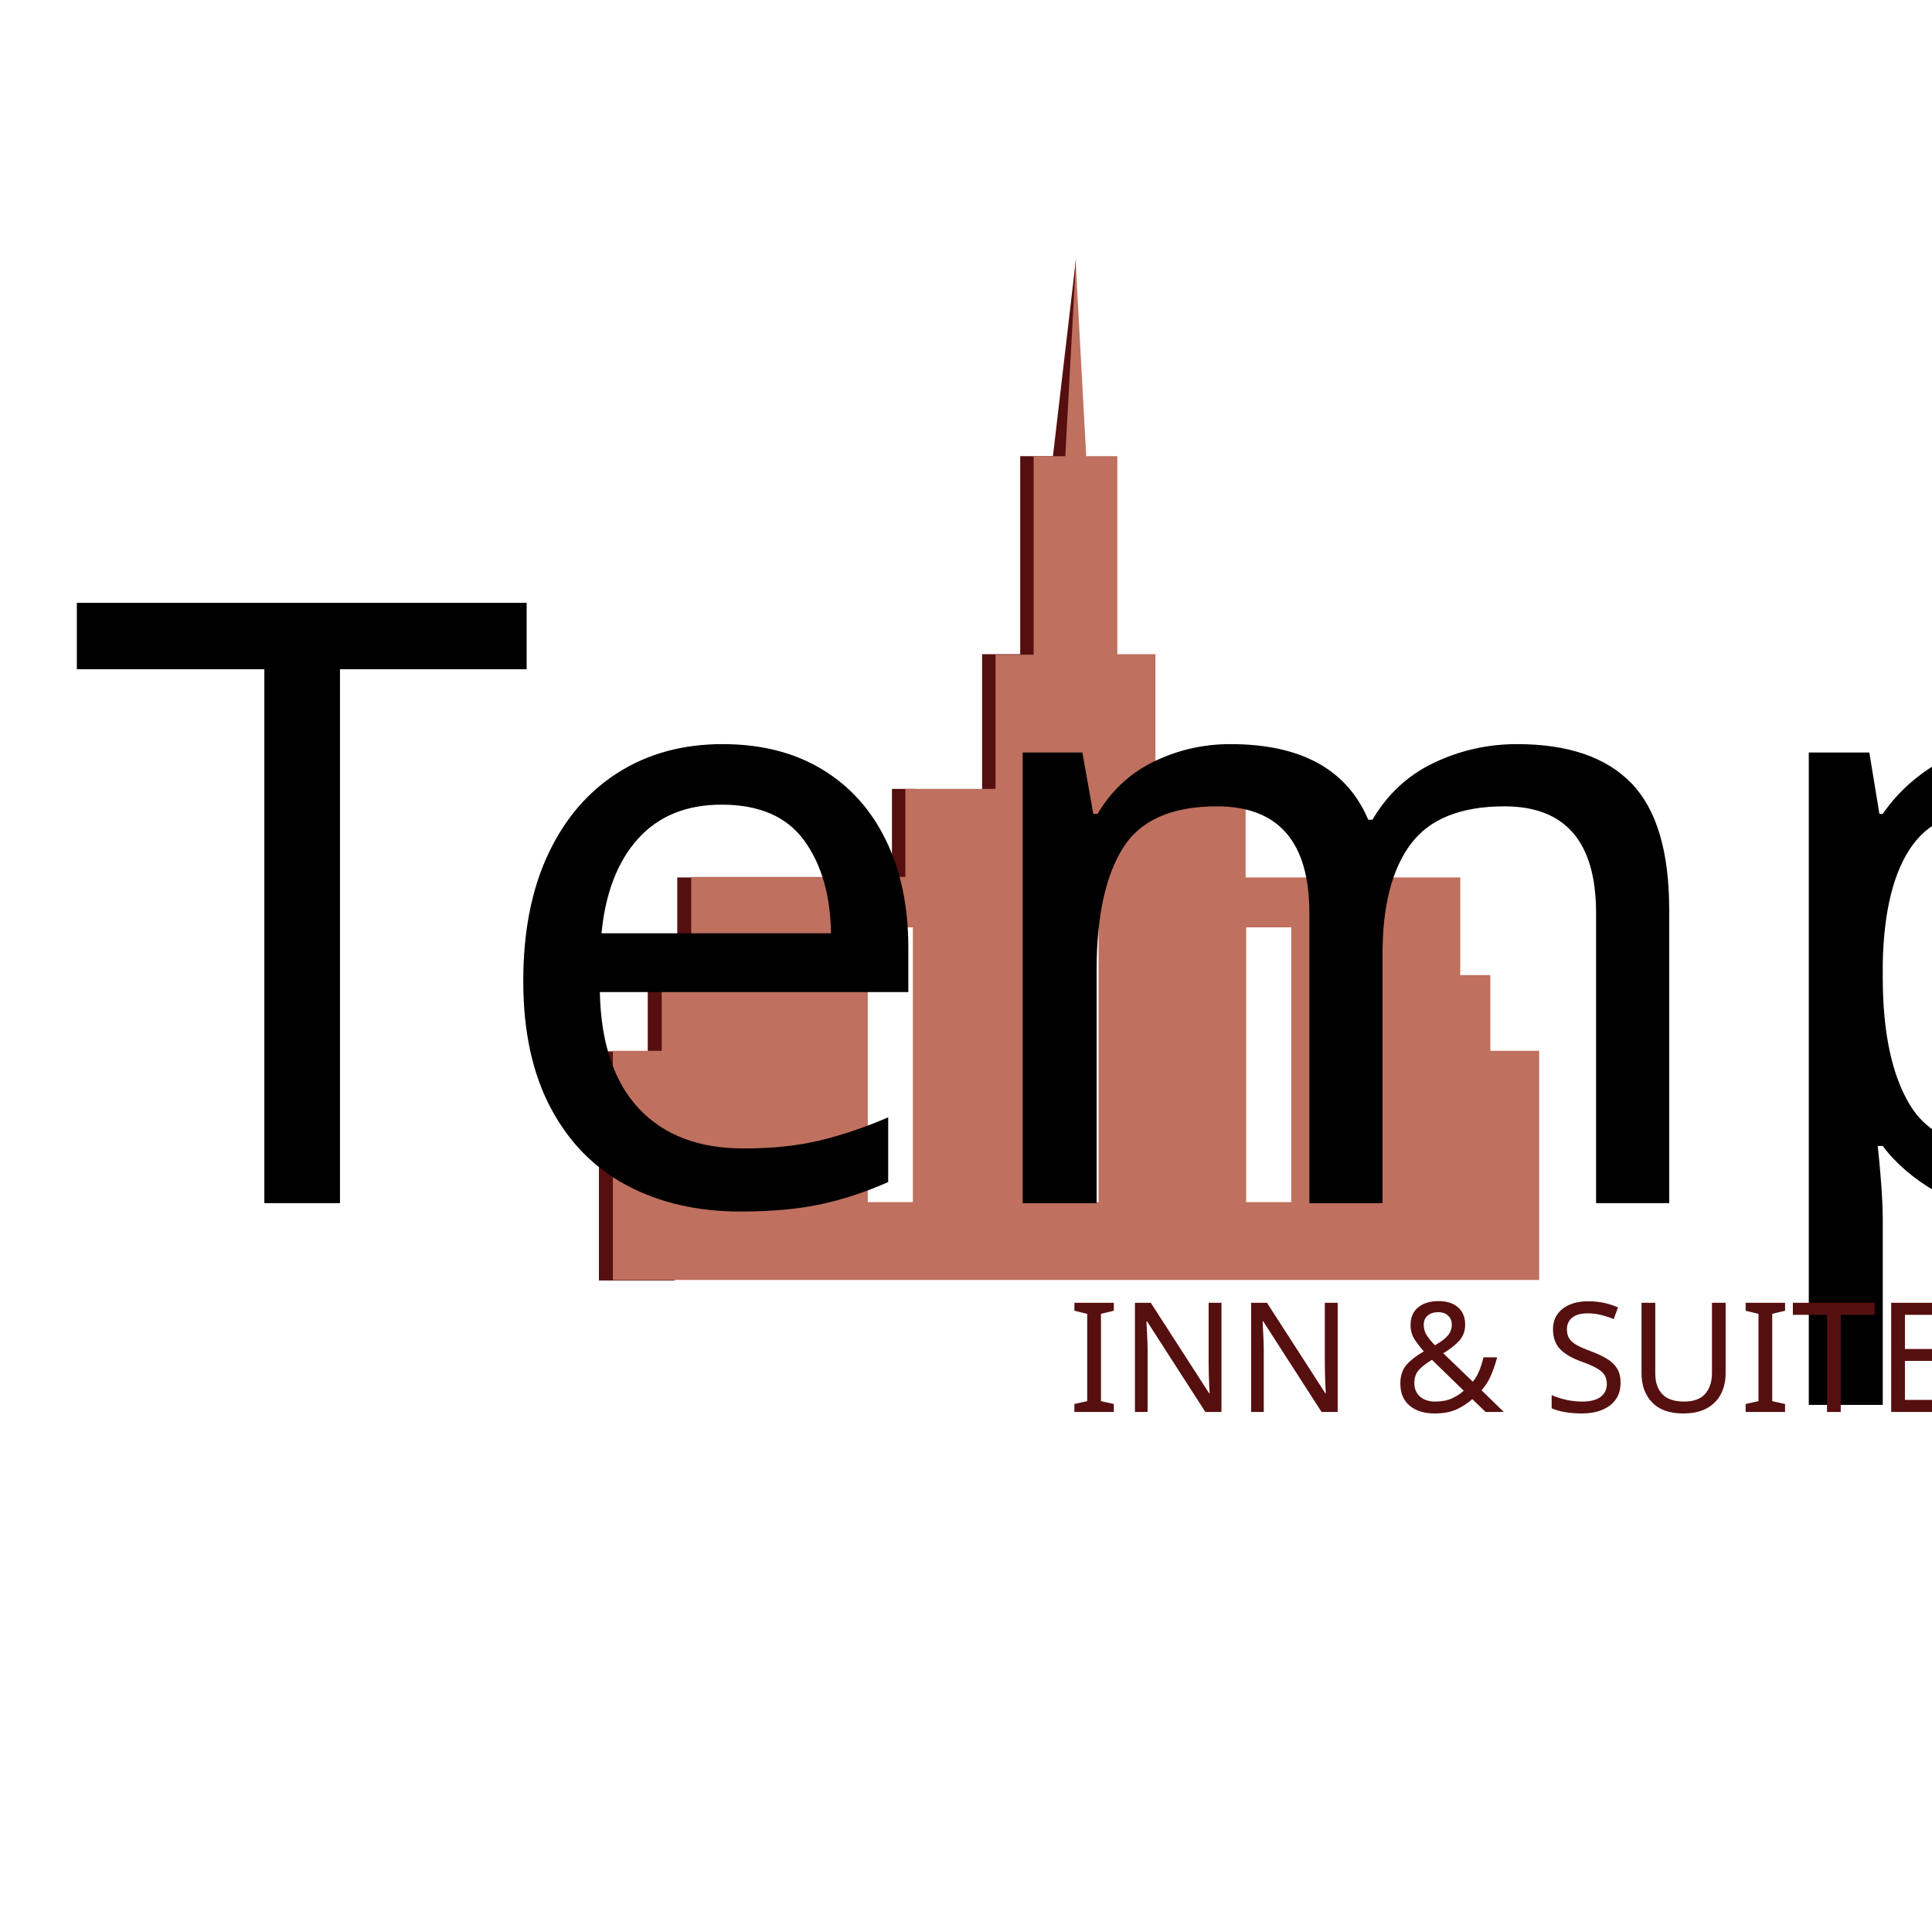
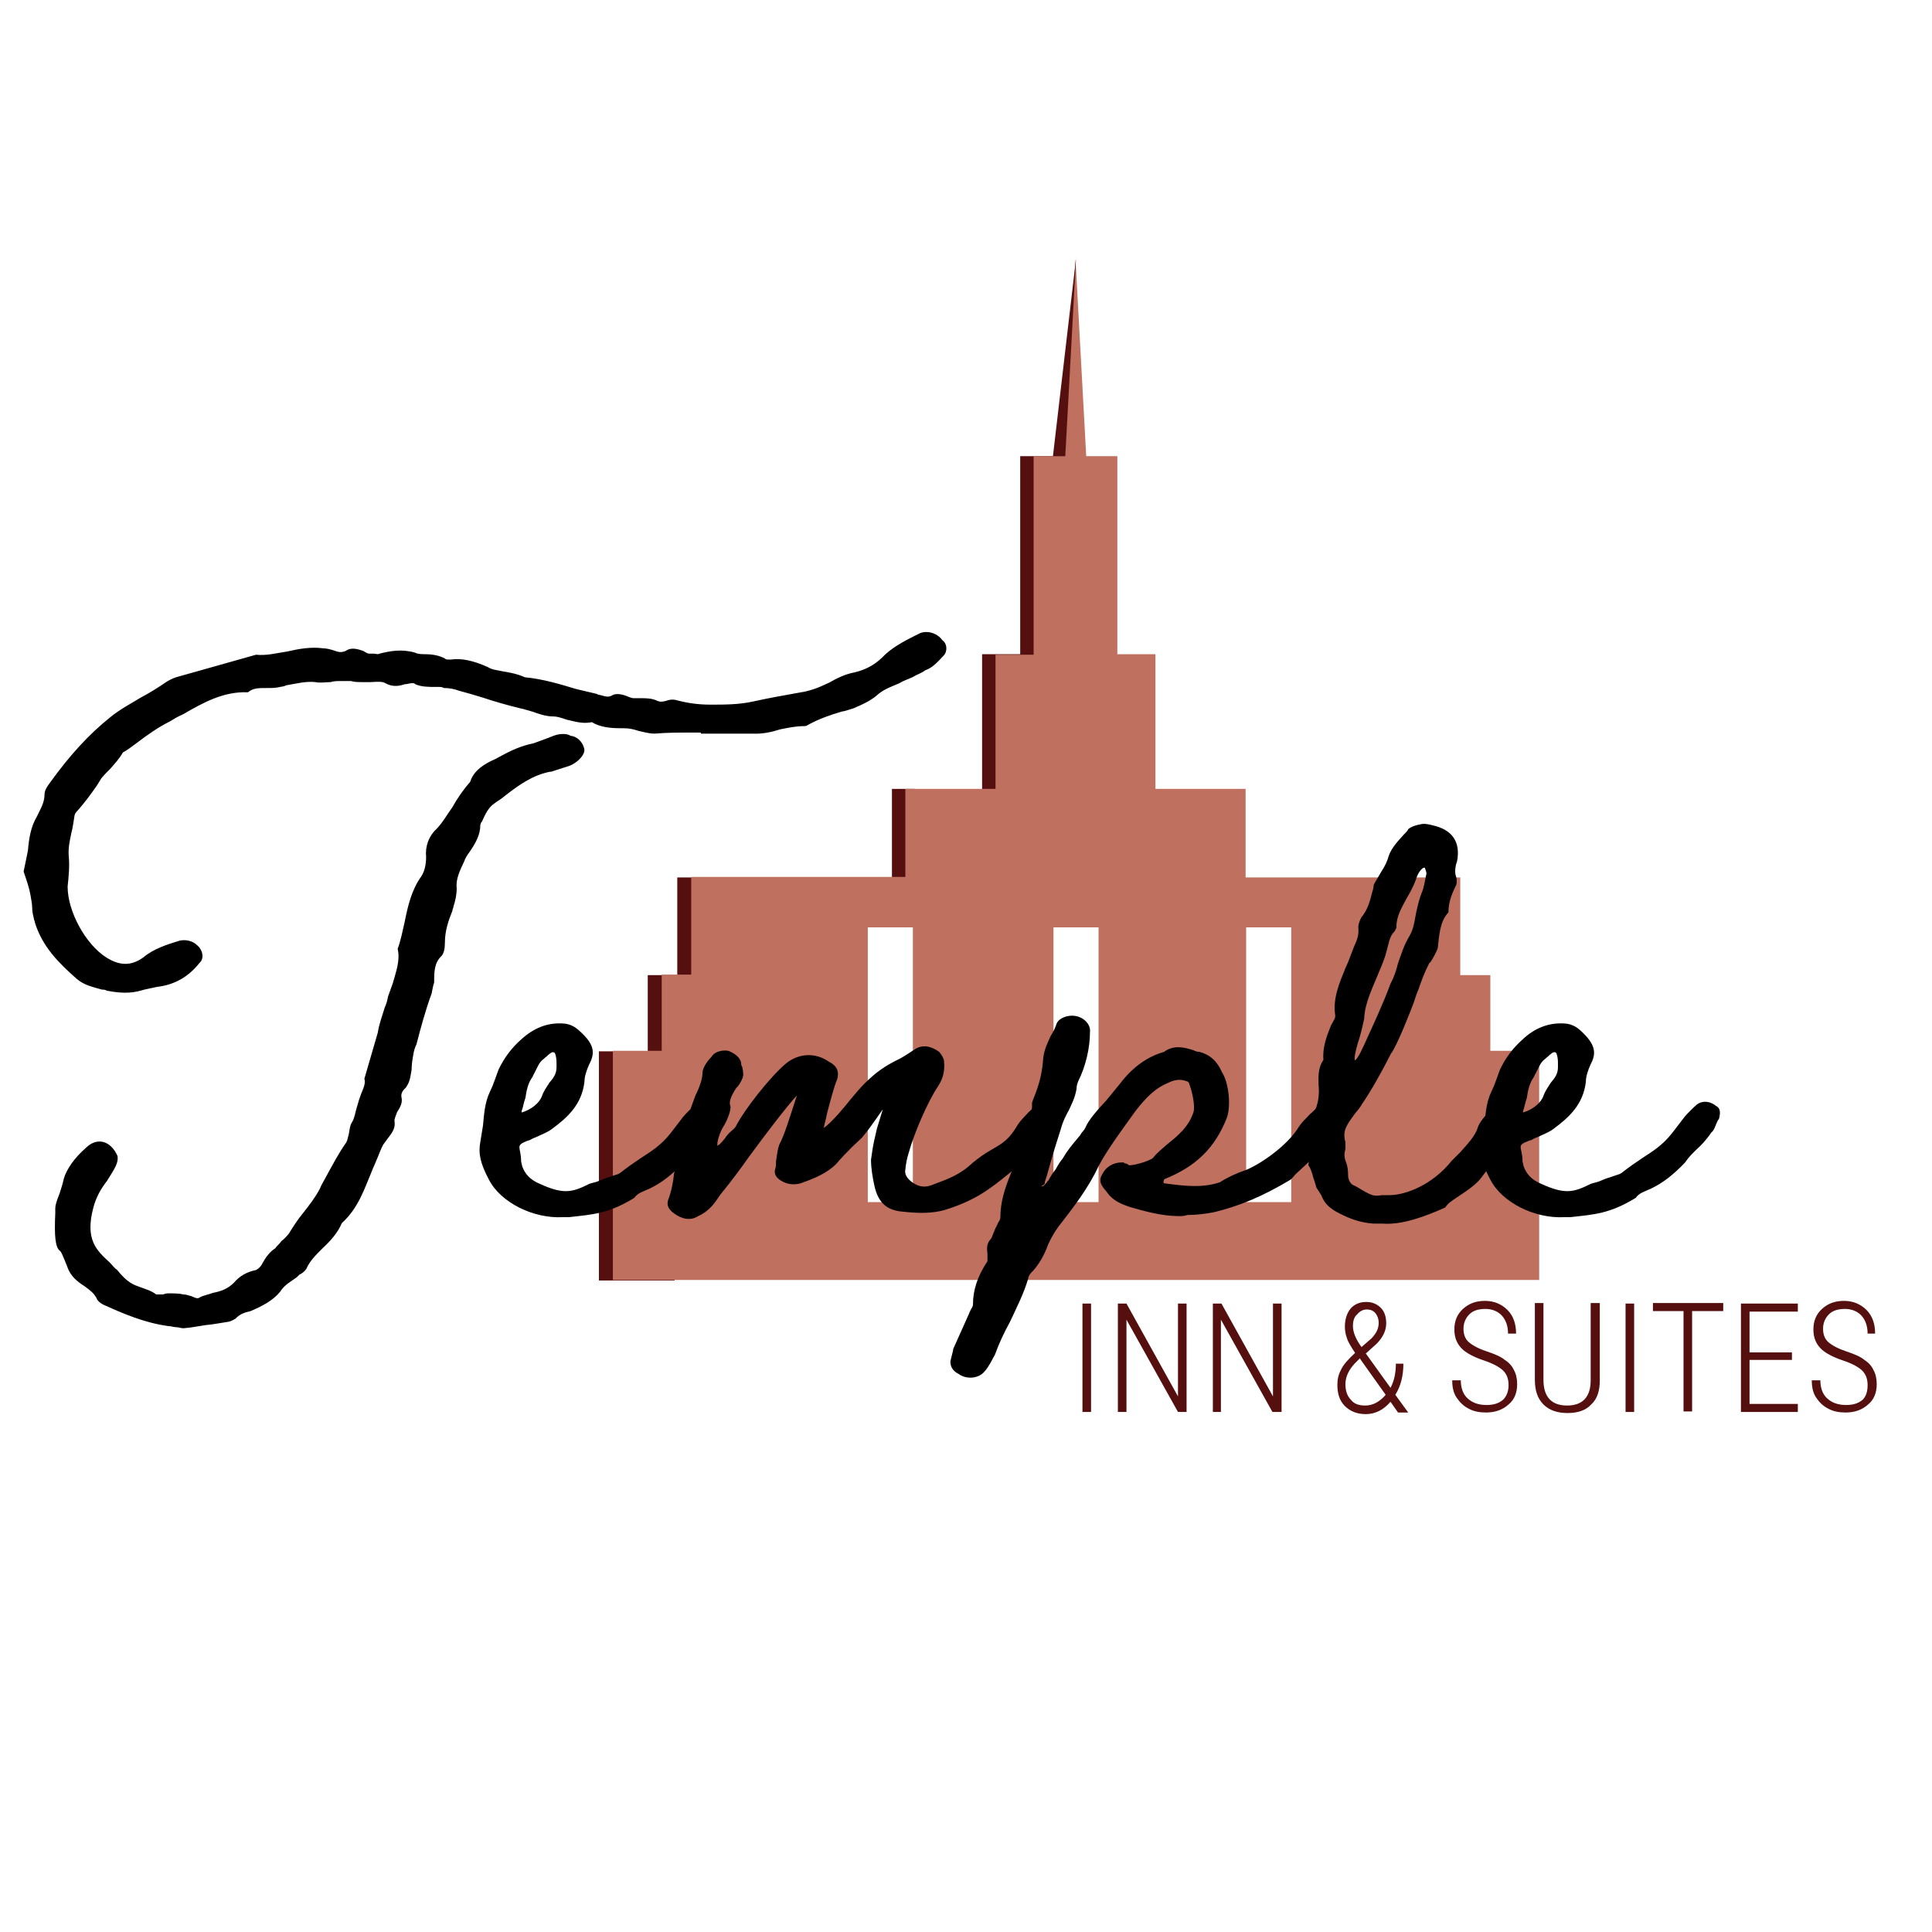
- <svg xmlns="http://www.w3.org/2000/svg" version="1.1" x="0px" y="0px" viewBox="0 0 360 360" style="enable-background:new 0 0 360 360;" xml:space="preserve">
+ <svg xmlns="http://www.w3.org/2000/svg" version="1.1" id="Layer_1" x="0px" y="0px" viewBox="0 0 360 360" style="enable-background:new 0 0 360 360;" xml:space="preserve">
  <style type="text/css">
	.st0{fill:#560F0F;}
	.st1{fill:#BF705E;}
	.st2{fill:none;}
- 	.st3{font-family:'Braisetto-Bold';}
- 	.st4{font-size:156.661px;}
- 	.st5{font-family:'RobotoCondensed-Light';}
- 	.st6{font-size:28.484px;}
+ 	.st3{enable-background:new    ;}
</style>
-   <g id="Layer_2">
+   <g id="Layer_2_00000110432442112253368730000011314920508848565940_">
</g>
-   <g id="Layer_1">
-     <rect x="166.2" y="147" class="st0" width="4.2" height="18.4" />
-     <rect x="126.2" y="163.5" class="st0" width="5.3" height="19.5" />
-     <rect x="120.7" y="181.7" class="st0" width="8.8" height="16.7" />
-     <rect x="111.6" y="195.9" class="st0" width="14.1" height="42.7" />
-     <rect x="183" y="121.9" class="st0" width="9.5" height="26.3" />
-     <rect x="190.1" y="85" class="st0" width="8.9" height="37.6" />
-     <path class="st1" d="M277.7,195.9v-14.2h-5.6v-18.2h-40V147h-16.8v-25.1h-7.1V85h-5.8l-2-36.8l-2,36.8h-5.8v37h-7.1V147h-16.8v16.4   h-39.9v18.2h-5.5v14.2h-9.1v42.7h172.6v-42.7H277.7z M170.1,224h-8.4v-51.2h8.4V224z M204.7,224h-8.4v-51.2h8.4V224z M240.6,224   h-8.4v-51.2h8.4V224z" />
-     <line class="st2" x1="178.1" y1="277.7" x2="178.1" y2="278.5" />
-     <line class="st2" x1="178.2" y1="278.5" x2="178.1" y2="277.7" />
-     <polygon class="st0" points="196.2,85 200.5,48.2 198.5,85  " />
-     <rect x="12.8" y="165.4" class="st2" width="316.7" height="146.4" />
-     <text transform="matrix(1 0 0 1 12.7563 224.1872)" class="st3 st4">Temple</text>
-     <text transform="matrix(1 0 0 1 199.0576 263.0974)" class="st0 st5 st6">INN &amp; SUITES</text>
+   <rect x="166.2" y="147" class="st0" width="4.2" height="18.4" />
+   <rect x="126.2" y="163.5" class="st0" width="5.3" height="19.5" />
+   <rect x="120.7" y="181.7" class="st0" width="8.8" height="16.7" />
+   <rect x="111.6" y="195.9" class="st0" width="14.1" height="42.7" />
+   <rect x="183" y="121.9" class="st0" width="9.5" height="26.3" />
+   <rect x="190.1" y="85" class="st0" width="8.9" height="37.6" />
+   <path class="st1" d="M277.7,195.9v-14.2h-5.6v-18.2h-40V147h-16.8v-25.1h-7.1V85h-5.8l-2-36.8l-2,36.8h-5.8v37h-7.1v25h-16.8v16.4  h-39.9v18.2h-5.5v14.2h-9.1v42.7h172.6v-42.7h-9.1V195.9z M170.1,224h-8.4v-51.2h8.4V224z M204.7,224h-8.4v-51.2h8.4V224z   M240.6,224h-8.4v-51.2h8.4V224z" />
+   <line class="st2" x1="178.1" y1="277.7" x2="178.1" y2="278.5" />
+   <line class="st2" x1="178.2" y1="278.5" x2="178.1" y2="277.7" />
+   <polygon class="st0" points="196.2,85 200.5,48.2 198.5,85 " />
+   <rect x="12.8" y="165.4" class="st2" width="316.7" height="146.4" />
+   <g class="st3">
+     <path d="M175.8,122.2c-0.9,0.9-1.9,2.2-3.4,2.7c-0.6,0.5-1.6,0.8-2.4,1.3c-1.1,0.5-1.6,0.6-2.4,1.1c-1.4,0.6-2.8,1.1-3.9,2   c-1.4,1.3-3.1,2-4.7,2.7c-0.8,0.2-1.4,0.5-2.2,0.6c-2,0.6-4.1,1.3-6.3,2.5c-0.2,0.2-0.5,0.2-0.6,0.2c-1.6,0-3,0.3-4.5,0.6   c-1.6,0.5-3.3,0.9-5.2,0.8h-9.6v-0.2h-1.6c-2.4,0-4.7,0-7,0.2c-1.1,0-2-0.3-3-0.5c-0.9-0.3-1.7-0.5-2.7-0.5c-1.7,0-3.8,0-5.6-0.9   c-0.3-0.2-0.5-0.3-0.6-0.2c-1.7,0.3-3.1-0.2-4.5-0.5c-0.9-0.3-1.7-0.6-2.5-0.6c-1.4,0-2.8-0.5-3.9-0.9c-0.8-0.2-1.6-0.5-2.2-0.6   c-2.5-0.6-4.9-1.3-7-2c-1.6-0.5-3-0.9-4.5-1.3c-0.8-0.3-1.7-0.5-2.8-0.5c-0.3-0.2-0.6-0.2-0.9-0.2h-0.6c-1.3,0-2.7,0-3.8-0.5   c-0.2-0.2-0.3-0.2-0.6-0.2c-0.5,0-0.9,0.2-1.4,0.2c-0.9,0.3-2.2,0.6-3.6-0.2c-0.5-0.3-1.1-0.3-2.8-0.2h-1.4c-0.8,0-1.6,0-2.2-0.2   h-1.9c-0.6,0-1.3,0-1.9,0.2c-0.9,0-2,0.2-2.8,0c-1.9-0.2-3.6,0.3-5.5,0.6c-0.3,0.2-0.6,0.2-1.1,0.3c-0.8,0.2-1.6,0.2-2.2,0.2   c-2,0-2.8,0-3.8,0.8c-4.5-0.2-8.3,1.9-12.1,4.1c-1.1,0.5-1.6,0.8-2.4,1.3c-2.2,1.1-4.2,2.5-6.3,4.1c-1.1,0.8-1.7,1.3-2.5,1.7   c-0.6,1.1-1.6,2.2-2.4,3.1c-0.8,0.8-1.1,1.1-1.6,1.7l-0.8,1.3c-1.1,1.6-2.2,3.1-3.6,4.7c-0.2,0.2-0.5,0.5-0.6,0.9   c-0.2,1.1-0.3,2.2-0.6,3.3c-0.3,1.4-0.6,2.8-0.5,4.2c0.2,1.9,0,3.9-0.2,5.8c0,4.7,3.4,10.8,7.2,13.2c2.5,1.6,4.7,1.6,6.9,0   c1.9-1.6,4.4-2.4,6.7-3.1c1.1-0.3,2.5,0,3.3,0.8c1.1,0.9,1.4,2.5,0.5,3.3c-2,2.5-4.5,4.1-8,4.5l-2.3,0.5c-1.7,0.5-3.4,0.9-7,0.2   c-0.3-0.2-0.6-0.2-0.9-0.2c-1.7-0.5-3.3-0.8-4.7-2c-3.4-3-6.4-6-7.8-10.5c0-0.3-0.2-0.5-0.2-0.8c-0.2-0.8-0.3-1.3-0.3-1.9   c0-0.8-0.2-1.6-0.3-2.3c-0.3-1.7-0.8-3-1.3-4.5c0.3-1.3,0.5-2.5,0.8-3.9c0.2-2.2,0.5-4.4,1.7-6.4c0.6-1.3,1.4-2.5,1.4-4.1   c0-0.8,0.6-1.6,0.9-2c3.8-5.3,7.4-9.2,11.4-12.4c1.7-1.4,3.8-2.5,5.6-3.6c1.7-0.9,3.3-1.9,4.9-3c0.5-0.3,1.1-0.6,1.7-0.8l14.9-4.2   c2,0.2,3.8-0.3,5.8-0.6c2.2-0.5,4.4-0.9,6.7-0.6c0.6,0,1.3,0.2,1.7,0.3c1.3,0.5,1.7,0.5,2.5,0.2c1.1-0.8,2.4-0.3,3.3,0   c0.5,0.3,0.8,0.5,1.1,0.5h0.8c0.5,0,0.8,0.2,1.1,0c2-0.5,4.1-0.9,6.6-0.2c0.6,0.3,1.3,0.3,2,0.3c1.1,0,2.5,0.2,3.6,0.8   c0.2,0.2,0.3,0.2,1.1,0.2c2-0.3,4.2,0.2,6.9,1.4c0.8,0.5,1.4,0.5,2.8,0.8c1.3,0.2,2.8,0.5,4.1,1.1c3.3,0.3,6.6,1.3,9.6,2.2l3.8,0.9   c0.3,0.2,0.5,0.2,0.6,0.2c1.1,0.3,1.6,0.5,2.4,0c0.6-0.3,1.7-0.2,2.8,0.3c0.5,0.2,0.8,0.3,1.1,0.3h1.4c0.9,0,2,0,3,0.5   c0.5,0.2,0.8,0.2,1.6,0c0.5-0.2,1.1-0.3,1.7-0.2c2.2,0.6,4.2,0.9,6.6,0.9c2.7,0,5.3,0,8-0.6c2.7-0.6,5.5-1.1,8.3-1.6   c1.4-0.2,3-0.6,4.7-1.4l1.1-0.5c1.4-0.8,3-1.6,4.7-1.9c2.5-0.6,4.2-1.7,5.8-3.4c1.9-1.7,4.2-2.8,6.4-3.9c1.4-0.6,3.3,0,4.2,1.3   C176.5,119.9,176.6,121.4,175.8,122.2z M108.8,139.3c0.5,1.1-1.1,2.8-2.7,3.4l-3.4,1.1h-0.2c-3.1,0.6-5.6,2.3-8.3,4.4   c-0.9,0.8-1.6,1.1-2.2,1.6c-0.9,0.6-1.6,1.9-2.2,3.3c-0.2,0.2-0.2,0.3-0.3,0.6c0,1.9-0.9,3.4-1.9,4.9c-0.6,0.8-0.9,1.3-1.1,1.9   c-0.8,1.7-1.6,3.3-1.4,5c0,1.3-0.3,2.5-0.6,3.4c0,0.3-0.2,0.5-0.2,0.8c-0.8,2-1.4,3.8-1.4,6c0,1.1-0.2,1.9-0.6,2.4   c-1.4,1.3-1.4,3-1.4,4.9c0,0.3-0.2,0.5-0.2,0.8c-0.2,0.8-0.2,1.1-0.3,1.4c-1.1,3-2,6.3-2.8,9.4c-0.3,0.6-0.5,1.3-0.6,2   c-0.2,1.1-0.3,1.9-0.3,2.7c-0.3,2-0.5,2.5-1.1,3.4c-0.6,0.5-0.9,1.1-0.8,1.7c0.2,0.9,0,1.6-0.8,2.8c-0.3,0.8-0.5,1.3-0.5,1.6   c0.2,1.3-0.2,2-1.3,3.4l-0.8,1.1c-0.5,0.9-0.8,1.9-1.3,3c-0.3,0.8-0.6,1.3-0.8,1.9c-1.4,3.3-2.5,6.9-5.6,9.7   c-0.8,1.9-2.2,3.4-3.6,4.7c-1.3,1.3-2.4,2.4-3,3.8c-0.2,0.3-0.6,0.8-1.3,1.1l-0.5,0.5c-1.1,0.8-2.3,1.4-3.1,2.7   c-1.4,1.7-3.4,2.7-5.5,3.6c-1.3,0.3-1.9,0.6-2.5,1.1l-0.3,0.3c-0.5,0.3-1.1,0.6-1.4,0.6c-1.4,0.2-2.8,0.5-4.1,0.6   c-1.4,0.2-2.8,0.5-4.2,0.6c-0.5,0-0.9-0.2-1.4-0.2c-0.5,0-0.9-0.2-1.4-0.2c-4.5-0.6-8.6-2.4-11.7-3.8c-0.8-0.3-1.6-0.9-1.7-1.4   c-0.5-0.9-1.1-1.4-2.2-2.2c-0.9-0.6-2.2-1.4-3-3c-1.3-3.3-1.4-3.4-1.6-3.6c-0.9-0.6-1.1-2.8-0.9-7v-0.9c0-0.6,0.2-1.3,0.8-2.8   c0.3-0.9,0.6-1.9,0.8-2.8c0.5-1.7,1.9-3.8,4.2-5.8c2-1.9,4.5-1.3,5.8,1.6c0.2,1.3-0.5,2.3-2,4.7c-1.1,1.4-2,3-2.5,4.9   c-1.6,6,0.6,8,3,10.2c0.5,0.5,0.9,1.1,1.4,1.4c2,2.5,3.1,2.8,4.5,3.3c0.8,0.3,1.9,0.6,2.8,1.3h1.3c0.5-0.2,0.8-0.2,1.1-0.2   c0.8,0,1.9,0,2.7,0.2c0.5,0,0.9,0.2,1.4,0.3c1.1,0.5,1.3,0.5,1.7,0.2c0.6-0.3,1.6-0.5,2.4-0.8c1.6-0.3,2.8-0.8,3.9-1.9   c1.1-1.3,2.5-2,3.9-2.3c0.3,0,1.1-0.6,1.4-1.3c0.6-1.1,1.4-2.2,2.4-2.8c0.3-0.5,0.8-0.8,1.1-1.3c0.6-0.5,0.9-0.8,1.4-1.4   c0.8-1.3,1.7-2.7,2.7-3.9c1.1-1.4,2.2-2.8,3.1-4.5c0.3-0.8,0.9-1.7,1.3-2.5c1.1-2,2.2-4.1,3.6-6.1c0.2-0.3,0.3-0.8,0.5-1.6   c0.2-1.1,0.2-1.6,0.6-2.2c0.5-0.8,0.6-1.9,0.9-2.8c0.3-1.1,0.5-1.7,0.8-2.5c0.6-1.4,0.8-2,0.6-2.8l2.5-8.6c0.2-1.4,0.8-3.1,1.3-4.7   c0.3-0.6,0.5-1.4,0.6-2l0.9-2.5c0.6-2.2,1.4-4.2,0.9-6.4c0.6-1.6,0.9-3.3,1.3-5c0.6-3,1.3-6,3.1-8.5c0.6-0.9,0.9-2.2,0.9-3.6   c-0.2-2,0.5-3.9,1.9-5.2c1.1-1.1,2-2.7,3-4.1c0.9-1.6,1.9-3.1,3.3-4.7c0.5-1.6,1.7-2.8,3.9-3.9c0.5-0.2,1.1-0.5,1.6-0.8   c2-1.1,3.9-2,6.3-2.5c0.6-0.2,1.4-0.5,2.2-0.8c0.9-0.3,1.4-0.6,2.2-0.8c0.9-0.2,1.9-0.2,2.5,0.2   C107.5,137.2,108.5,138.2,108.8,139.3z" />
+     <path d="M133.7,208.5c-0.2,0.2-0.3,0.5-0.5,0.9c-0.3,0.8-0.5,1.3-0.9,1.6c-1.1,1.6-2,2.5-3,3.4c-0.8,0.8-1.3,1.3-1.9,2.2   c-2.2,2.3-4.1,3.8-6.4,4.9c-1.1,0.5-2.2,0.8-2.8,1.7c-4.9,3-7.8,3.1-12.2,3.6h-1.1c-5.5,0.3-11.6-2.7-13.8-7c-1.6-3-2-4.9-1.6-7   l0.5-3.1c0.2-2,0.3-4.2,1.3-6.3c0.3-0.6,0.6-1.3,0.8-1.9l0.8-2.2c1.1-2.3,2.5-4.1,4.2-5.6c2.4-2.2,4.9-3.1,7.5-3   c1.4,0,2.5,0.5,3.6,1.6c2.4,2.2,2.8,3.8,1.6,6c-0.5,1.1-0.9,2.3-0.9,3.3c-0.5,4.2-3.1,6.6-6.1,8.8c-0.8,0.6-1.7,0.9-2.7,1.4   c-0.5,0.2-0.8,0.3-1.3,0.6l-0.6,0.2c-2.3,0.9-1.1,1.1-1.1,3.8l0.2,0.9c0.5,1.4,1.4,2.5,3.3,3.3c4.4,2,6,1.6,9.2,0   c0.5-0.2,1.3-0.3,1.9-0.6c1.1-0.5,1.7-0.6,2.5-0.9c0.5-0.2,0.8-0.2,1.3-0.5c1.4-1.1,2.7-2,3.9-2.8c2-1.3,3.8-2.4,5.6-4.7l2.3-3   c0.5-0.6,1.6-1.7,2.4-2.3c1.1-0.8,2.5-0.6,3.6,0.3C134,206.5,134,207.4,133.7,208.5z M97.2,207v0.3c1.7-0.5,3.3-1.7,3.8-3.1   c0.3-0.9,0.9-1.7,1.4-2.5c0.8-0.9,1.3-1.7,1.3-2.8V198c0-1.1-0.3-2-0.5-1.9c-0.3-0.2-0.9,0.3-1.4,0.8c-0.3,0.2-0.3,0.3-0.6,0.5   c-0.8,0.6-1.1,1.6-1.7,2.7c-0.2,0.3-0.2,0.5-0.3,0.6c-0.8,1.1-1.1,2.5-1.3,3.9C97.5,205.7,97.5,206.3,97.2,207z" />
+     <path d="M197.1,209l-0.8,1.3c-0.3,0.6-0.5,0.8-0.6,0.9l-2.4,2.5c-1.6,1.7-3,3.1-5.2,4.9c-3.8,3.1-6.6,5.2-12.2,6.9   c-2.2,0.6-4.7,0.6-7.4,0.3c-3.3-0.2-4.9-1.7-5.6-5c-0.3-1.4-0.6-3.1-0.6-4.7c0.2-1.3,0.3-2.3,0.6-3.6l0.5-2.2l1.1-3.6l-1.4,2   c-1.4,2-2,2.7-2.5,3.3l-1.7,1.6c-1.1,1.1-2,2-3.1,3.3c-1.7,1.7-4.1,2.7-6.1,3.4c-1.1,0.5-2.5,0.5-3.6,0c-1.3-0.6-1.9-1.4-1.7-2.3   c0.2-0.5,0.2-1.1,0.2-1.6c0.2-1.4,0.3-2.2,0.6-3.1c0.9-1.6,2-5.2,3.3-9.2c-2,2.2-5.6,6.9-8.9,11.4c-1.7,2.4-3.4,4.7-5.3,7   c-1.1,1.6-2,3.1-4.2,4.1c-1.4,0.9-3,0.6-4.5-0.5c-1.1-0.8-1.4-1.6-1.1-2.5c0.6-1.6,0.9-3.1,1.1-4.9c0.5-2.3,0.9-4.7,2.2-7   c0-0.5,0-0.9,0.3-1.6c0.2-0.3,0.2-0.5,0.2-0.8c-0.2-1.1,0.2-2.3,1.3-5.2c0.8-1.6,1.3-3.1,1.3-4.2c0-0.9,0.9-2.2,1.7-3   c0.5-0.9,1.9-1.3,3.1-1.1c1.3,0.5,2.2,1.3,2.4,2.2c0,0.3,0,0.5,0.2,0.8c0.2,0.9,0.3,1.7,0,2.2c-0.2,0.5-0.6,1.3-1.1,1.7   c-1.1,1.7-1.4,2.7-1.1,3.4c0.2,0.8-0.8,3.1-1.3,3.8c-0.6,0.9-1.3,3-1.1,3.6c0.5-0.3,0.9-0.8,1.4-1.4c0.3-0.5,0.6-0.8,0.9-1.1   c0.5-0.5,0.8-0.6,1.1-1.1c1.7-3.3,6.4-9.2,9.2-11.6c2.3-2,5.5-2.3,8.1-0.5c1.6,0.8,2,1.9,1.6,3.3c-0.6,1.4-1.3,4.1-1.9,6.4   c-0.2,1.1-0.5,2-0.6,2.7c1.7-1.3,3.6-3.6,5.2-5.6c1.1-1.3,1.6-1.9,2.4-2.7c2.2-2.2,3.9-3.3,6.1-4.4c1.1-0.5,2.2-1.3,3.3-2   c1.4-0.9,3-0.6,4.5,0.5c0.5,0.6,0.9,1.3,0.9,1.7c0.2,1.9-0.2,3.3-1.1,4.7c-1.9,2.8-4.5,8.8-5.5,12.5c-0.3,0.9-0.5,2-0.6,3   c-0.2,0.9,0.3,1.7,1.4,2.5c1.4,0.9,2.5,0.9,4.1,0.2c2.4-0.9,4.7-1.7,7-3.9c1.1-0.9,2.2-1.7,3.6-2.5c2.3-1.3,3.3-2,4.9-4.7   c0.6-0.9,1.4-1.6,2-2.3c0.3-0.2,0.5-0.5,0.8-0.8c1.6-1.4,3.1-1.9,4.2-0.8C197.5,206.5,197.8,208.1,197.1,209z M148.7,203.2V203   V203.2z" />
+     <path d="M177.1,253.8v-0.2l0.5-2v-0.2l3-6.7c0-0.2,0.2-0.3,0.2-0.5c0.3-0.5,0.5-0.8,0.5-1.1c0-2.7,0.8-5.2,2.7-8.1v-1.4   c-0.2-1.4,0-2,0.6-2.7c0.2-0.2,0.3-0.6,0.5-1.1c0.3-0.6,0.3-0.9,0.6-1.3c0-0.2,0.2-0.3,0.2-0.5c0.3-0.5,0.5-0.8,0.5-1.1   c0-3,0.9-5.6,1.9-8.1c0.6-1.6,1.3-3.1,1.6-4.9l1.1-3.4c0.8-1.6,1.4-3.1,1.3-5l0.2-0.6c1.4-3.4,1.7-5.3,1.9-7.8   c0.2-1.6,0.8-2.8,1.4-4.1c0.5-0.8,0.8-1.4,1.1-2.3c0.5-1.1,2.2-1.6,3.4-1.4c1.6,0.2,3,1.6,2.8,3c0,3-0.8,6.4-2.2,9.2   c-0.2,0.5-0.3,0.9-0.3,1.4c-0.3,1.7-0.9,2.8-1.4,3.9c-0.6,1.1-1.1,2-1.6,3.8c-0.5,1.6-1.1,3.4-1.6,5.2c-0.5,1.6-0.8,3-1.3,4.4v0.2   c0,0.6-1.6,0.8-0.3,0.6c-0.2,0.3,0.3-0.3,0.5-0.5c0.2-0.2,0.2-0.2,0.2-0.3l0.3-0.3c0.3-0.6,0.8-1.4,1.3-2c0.5-0.9,0.8-1.4,1.3-2   c0.8-1.4,1.7-2.5,2.8-3.8c0.2-0.3,0.5-0.5,0.6-0.8c0.3-0.5,0.6-0.6,0.9-1.3c0.6-1.4,2.3-3.3,3.8-4.9l2.7-3.3c2.3-3,5-4.9,8.1-5.8   c1.9-1.4,3.9-0.8,5.5-0.3c0.3,0.2,0.8,0.3,1.1,0.3c1.9,0.5,3.3,1.7,4.2,3.8c1.3,2,1.7,6.3,0.9,8.5c-2.2,5.6-5.8,9.1-11.6,11.4   c-0.2,0.2-0.2,0.5-0.2,0.6c0,0.2,0.2,0.2,0.2,0.2c3.8,0.5,7,0.9,10.3-0.2c1.4-0.9,3.1-1.7,4.9-2.3c3.1-1.3,7.7-4.7,9.6-7.7   c0.8-1.3,1.6-1.9,2.3-2.7c0.6-0.5,0.9-0.8,1.4-1.4c0.9-0.6,2-0.9,3.3-0.8c1.6,0.3,2.5,2,1.9,3.6c-1.4,2.8-3.1,4.2-5.3,6.1l-4.1,3.8   c-0.2,0.3-0.5,0.6-0.8,0.9c-5.2,3.1-9.4,4.9-14.4,6.1c-1.6,0.3-3.3,0.5-4.9,0.5c-0.5,0.2-0.9,0.2-1.6,0.2c-3.1,0-6.3-0.9-9.1-1.7   c-1.4-0.5-3.1-1.1-4.2-2.7c-0.6-0.8-1.9-1.9-0.9-3.4c0.6-1.3,2-2.2,3.6-2.2c0.3,0,0.5,0,0.6,0.2c0.3,0,0.3,0,0.6,0.2   c0,0.5,4.1-0.6,4.7-1.3c0.6-0.8,1.6-1.6,2.5-2.4c2-1.6,4.1-3.3,5-6.1c0.3-1.1-0.2-3.8-0.9-5.5c-0.2-0.2-0.3-0.2-0.3-0.2   c-1.3-0.5-2.4-0.3-3.6,0.3c-2.2,0.9-3.9,2.5-6,5.2c-2,2.8-5.3,7.2-6.9,10.3c-1.9,4.1-4.7,7.7-7.5,11.3c-0.8,1.1-1.4,2.2-1.9,3.3   c-0.8,2.2-1.7,3.6-2.8,4.9c-0.6,0.5-0.9,1.1-0.9,1.4c-0.8,2.8-2.2,5.5-3.4,8.1c-1.1,2-2,3.9-2.8,6.1c-0.5,0.9-1.1,2.2-1.9,3.1   c-1.1,1.4-3.4,1.6-4.9,0.5C177.6,255.5,177.1,254.7,177.1,253.8z" />
+     <path d="M250.4,226.5c-1.9-0.9-3.4-1.7-4.2-3.8l-0.9-1.4c-0.2-0.6-0.3-1.1-0.6-1.9c-0.2-0.9-0.5-1.7-0.9-2.3   c0.2-1.3,0.2-2.5,0.2-3.8c0-1.9,0-3.9,0.8-5.8c0.8-1.7,1.1-3.4,0.9-5.3c0-1.4-0.2-3.1,0.9-4.7c-0.2-2.3,0.6-4.4,1.4-6.4l0.6-1.1   c0.2-0.3,0.2-0.6,0.2-0.8c-0.5-3.1,0.8-6.1,1.9-8.8c0.6-1.3,0.8-1.9,1.1-2.7l0.5-1.3c0.8-1.7,0.9-2.5,0.8-3.6   c0-0.6,0.3-1.4,0.6-1.9c1.1-1.3,1.6-3,2-4.7c0.2-0.5,0.2-0.8,0.3-1.4l1.4-2.4c0.6-0.9,1.1-1.9,1.4-3c0.5-1.4,1.7-2.7,2.7-3.8   c0.6-0.6,0.8-0.8,0.9-1.1c0.6-0.5,1.6-0.8,2.3-0.9c0.6-0.2,1.6,0,2.3,0.2c3.6,0.8,5.2,3.1,4.5,6.7l-0.2,0.6c-0.2,1.1-0.2,1.6,0,2.2   c0.2,0.5,0.2,1.3,0,1.7c-0.8,1.6-1.4,3.1-1.4,5c-1.6,1.7-1.7,4.1-2,6.7c-0.3,0.8-0.8,1.7-1.3,2.5l-0.3,0.3c-0.8,1.6-1.4,3.1-2,4.9   c-0.5,1.1-0.6,1.7-0.9,2.5c-0.6,1.6-3.1,8-4.2,9.4l-1.3,2.5c-1.3,2.4-2.7,4.9-4.1,6.9c-0.3,0.6-0.9,1.3-1.4,1.9   c-1.4,1.9-1.9,2.8-1.9,3.9c0,0.8,0.2,1.3,0.2,1.3v1.3c-0.3,1.1-0.2,1.7,0.2,2.7c0.2,0.6,0.3,1.3,0.3,2.2c0,0.9,0.5,1.7,1.1,1.9   c0.5,0.2,0.9,0.5,1.6,0.9c1.9,1.1,2.3,1.1,3.6,0.9h1.4c3,0,8-1.9,11.6-6.4l1.6-1.6c1.4-1.6,2.8-3,3.3-4.7c0.3-0.8,0.8-1.4,1.3-2   c0.3-0.3,0.6-0.6,0.9-1.1c1.1-1.7,2.7-2.2,4.1-1.3c1.4,0.9,1.9,2.7,0.8,4.1l-1.4,2.5c-1.6,2.5-2.7,4.2-4.9,7   c-1.1,1.6-3.1,2.8-4.7,3.9c-0.9,0.6-1.7,1.1-2.2,1.9c-3.6,1.6-8,3.3-11.7,3h-0.9C254.6,228.1,252,227.3,250.4,226.5z M255,192.9   c0.5-1.1,2.8-6,4.1-9.6c0.6-1.1,1.1-2.5,1.4-3.8c0.6-1.7,1.1-3.4,2.2-5.2c0.9-1.6,0.9-3.3,1.4-5.2c0.3-1.3,0.5-1.9,0.8-2.7   c0.5-1.1,0.6-2.4,0.9-3.6c0-0.3-0.2-0.8-0.3-1.1c-0.5-0.2-1.4,1.1-1.7,2.3c-0.5,1.3-1.1,2.4-1.7,3.4c-0.9,1.7-1.9,3.3-1.9,5.3   c0,0.2,0,0.3-0.2,0.5c0,0.2,0,0.2-0.3,0.5c-0.8,0.9-0.9,2-1.3,3.4c-0.3,1.3-0.8,2.5-1.4,3.9c-1.1,2.8-2.7,5.8-2.8,8.8   c-0.2,0.9-0.5,2.3-0.8,3.3c-1.4,4.4-0.9,4.4-0.9,4.5C253.1,197.1,253.7,195.8,255,192.9z" />
+     <path d="M320.3,208.5c-0.2,0.2-0.3,0.5-0.5,0.9c-0.3,0.8-0.5,1.3-0.9,1.6c-1.1,1.6-2,2.5-3,3.4c-0.8,0.8-1.3,1.3-1.9,2.2   c-2.2,2.3-4.1,3.8-6.4,4.9c-1.1,0.5-2.2,0.8-2.8,1.7c-4.9,3-7.8,3.1-12.2,3.6h-1.1c-5.5,0.3-11.6-2.7-13.8-7c-1.6-3-2-4.9-1.6-7   l0.5-3.1c0.2-2,0.3-4.2,1.3-6.3c0.3-0.6,0.6-1.3,0.8-1.9l0.8-2.2c1.1-2.3,2.5-4.1,4.2-5.6c2.3-2.2,4.9-3.1,7.5-3   c1.4,0,2.5,0.5,3.6,1.6c2.3,2.2,2.8,3.8,1.6,6c-0.5,1.1-0.9,2.3-0.9,3.3c-0.5,4.2-3.1,6.6-6.1,8.8c-0.8,0.6-1.7,0.9-2.7,1.4   c-0.5,0.2-0.8,0.3-1.3,0.6l-0.6,0.2c-2.4,0.9-1.1,1.1-1.1,3.8l0.2,0.9c0.5,1.4,1.4,2.5,3.3,3.3c4.4,2,6,1.6,9.2,0   c0.5-0.2,1.3-0.3,1.9-0.6c1.1-0.5,1.7-0.6,2.5-0.9c0.5-0.2,0.8-0.2,1.3-0.5c1.4-1.1,2.7-2,3.9-2.8c2-1.3,3.8-2.4,5.6-4.7l2.3-3   c0.5-0.6,1.6-1.7,2.3-2.3c1.1-0.8,2.5-0.6,3.6,0.3C320.6,206.5,320.6,207.4,320.3,208.5z M283.8,207v0.3c1.7-0.5,3.3-1.7,3.8-3.1   c0.3-0.9,0.9-1.7,1.4-2.5c0.8-0.9,1.3-1.7,1.3-2.8V198c0-1.1-0.3-2-0.5-1.9c-0.3-0.2-0.9,0.3-1.4,0.8c-0.3,0.2-0.3,0.3-0.6,0.5   c-0.8,0.6-1.1,1.6-1.7,2.7c-0.2,0.3-0.2,0.5-0.3,0.6c-0.8,1.1-1.1,2.5-1.3,3.9C284.1,205.7,284.1,206.3,283.8,207z" />
+   </g>
+   <g class="st3">
+     <path class="st0" d="M203.3,263.1h-1.6v-20.2h1.6V263.1z" />
+     <path class="st0" d="M221.1,263.1h-1.6l-9.6-17.2v17.2h-1.6v-20.2h1.6l9.6,17.3v-17.3h1.6V263.1z" />
+     <path class="st0" d="M238.7,263.1h-1.6l-9.6-17.2v17.2H226v-20.2h1.6l9.6,17.3v-17.3h1.6V263.1z" />
+     <path class="st0" d="M252.5,252.1c-0.7-1.1-1.3-2-1.5-2.7c-0.3-0.8-0.4-1.5-0.4-2.2c0-1.4,0.4-2.6,1.1-3.4c0.7-0.8,1.7-1.2,2.9-1.2   c1.1,0,2,0.4,2.7,1.1c0.7,0.7,1,1.7,1,2.9c0,1.3-0.6,2.6-1.8,3.8l-2,1.8l4.6,6.4c0.7-1.3,1-2.8,1-4.5h1.4c0,2.3-0.5,4.2-1.5,5.8   l2.4,3.3h-1.9l-1.4-2c-0.6,0.7-1.3,1.3-2.1,1.7c-0.8,0.4-1.6,0.6-2.5,0.6c-1.6,0-2.9-0.5-3.9-1.5c-1-1-1.4-2.3-1.4-4   c0-1,0.2-1.9,0.7-2.8C250.3,254.3,251.2,253.3,252.5,252.1z M254.4,261.9c1.4,0,2.7-0.7,3.8-2l-4.7-6.6l-0.1-0.2l-0.5,0.5   c-1.5,1.4-2.2,2.9-2.2,4.3c0,1.2,0.3,2.2,1,2.9C252.3,261.6,253.2,261.9,254.4,261.9z M252.1,247.1c0,1.1,0.5,2.4,1.6,3.9l1.5-1.3   c0.5-0.4,0.9-0.9,1.2-1.4c0.3-0.5,0.5-1.1,0.5-1.8c0-0.7-0.2-1.3-0.6-1.8c-0.4-0.5-1-0.7-1.6-0.7c-0.7,0-1.3,0.3-1.8,0.9   C252.3,245.4,252.1,246.2,252.1,247.1z" />
+     <path class="st0" d="M281.1,258.1c0-1.1-0.3-2-1-2.7c-0.6-0.6-1.8-1.3-3.6-1.9c-1.8-0.6-3.1-1.3-3.9-2c-1.1-1-1.6-2.2-1.6-3.8   c0-1.5,0.5-2.8,1.6-3.8s2.4-1.5,4.1-1.5c1.7,0,3.1,0.6,4.2,1.7c1.1,1.1,1.6,2.6,1.6,4.4H281c0-1.4-0.4-2.5-1.1-3.3   s-1.8-1.3-3.1-1.3c-1.3,0-2.3,0.3-3,1s-1.1,1.6-1.1,2.7c0,1,0.3,1.9,1,2.5c0.7,0.6,1.8,1.2,3.3,1.7c1.5,0.5,2.7,1,3.4,1.6   c0.8,0.5,1.4,1.2,1.7,1.9c0.4,0.7,0.6,1.6,0.6,2.6c0,1.6-0.5,2.9-1.6,3.8c-1.1,1-2.5,1.5-4.2,1.5c-1.2,0-2.3-0.2-3.2-0.7   c-1-0.5-1.7-1.2-2.3-2.1s-0.8-2-0.8-3.2h1.6c0,1.4,0.4,2.6,1.3,3.4c0.9,0.8,2,1.2,3.5,1.2c1.3,0,2.3-0.3,3.1-1   C280.7,260.2,281.1,259.3,281.1,258.1z" />
+     <path class="st0" d="M298.1,242.8v14.4c0,2-0.5,3.5-1.6,4.5c-1,1.1-2.5,1.6-4.4,1.6c-1.9,0-3.4-0.5-4.5-1.6s-1.6-2.6-1.6-4.6v-14.3   h1.6v14.3c0,3.2,1.5,4.8,4.4,4.8c2.9,0,4.4-1.6,4.4-4.7v-14.4H298.1z" />
+     <path class="st0" d="M304.5,263.1h-1.6v-20.2h1.6V263.1z" />
+     <path class="st0" d="M321.1,244.3h-5.8v18.7h-1.6v-18.7H308v-1.5h13.1V244.3z" />
+     <path class="st0" d="M333.8,253.4H326v8.2h9v1.5h-10.6v-20.2h10.6v1.5h-9v7.6h7.9V253.4z" />
+     <path class="st0" d="M348,258.1c0-1.1-0.3-2-1-2.7c-0.6-0.6-1.8-1.3-3.6-1.9c-1.8-0.6-3.1-1.3-3.9-2c-1.1-1-1.6-2.2-1.6-3.8   c0-1.5,0.5-2.8,1.6-3.8s2.4-1.5,4.1-1.5c1.7,0,3.1,0.6,4.2,1.7c1.1,1.1,1.6,2.6,1.6,4.4H348c0-1.4-0.4-2.5-1.1-3.3   s-1.8-1.3-3.1-1.3c-1.3,0-2.3,0.3-3,1s-1.1,1.6-1.1,2.7c0,1,0.3,1.9,1,2.5c0.7,0.6,1.8,1.2,3.3,1.7c1.5,0.5,2.7,1,3.4,1.6   c0.8,0.5,1.4,1.2,1.7,1.9c0.4,0.7,0.6,1.6,0.6,2.6c0,1.6-0.5,2.9-1.6,3.8c-1.1,1-2.5,1.5-4.2,1.5c-1.2,0-2.3-0.2-3.2-0.7   c-1-0.5-1.7-1.2-2.3-2.1s-0.8-2-0.8-3.2h1.6c0,1.4,0.4,2.6,1.3,3.4c0.9,0.8,2,1.2,3.5,1.2c1.3,0,2.3-0.3,3.1-1   C347.7,260.2,348,259.3,348,258.1z" />
  </g>
</svg>
